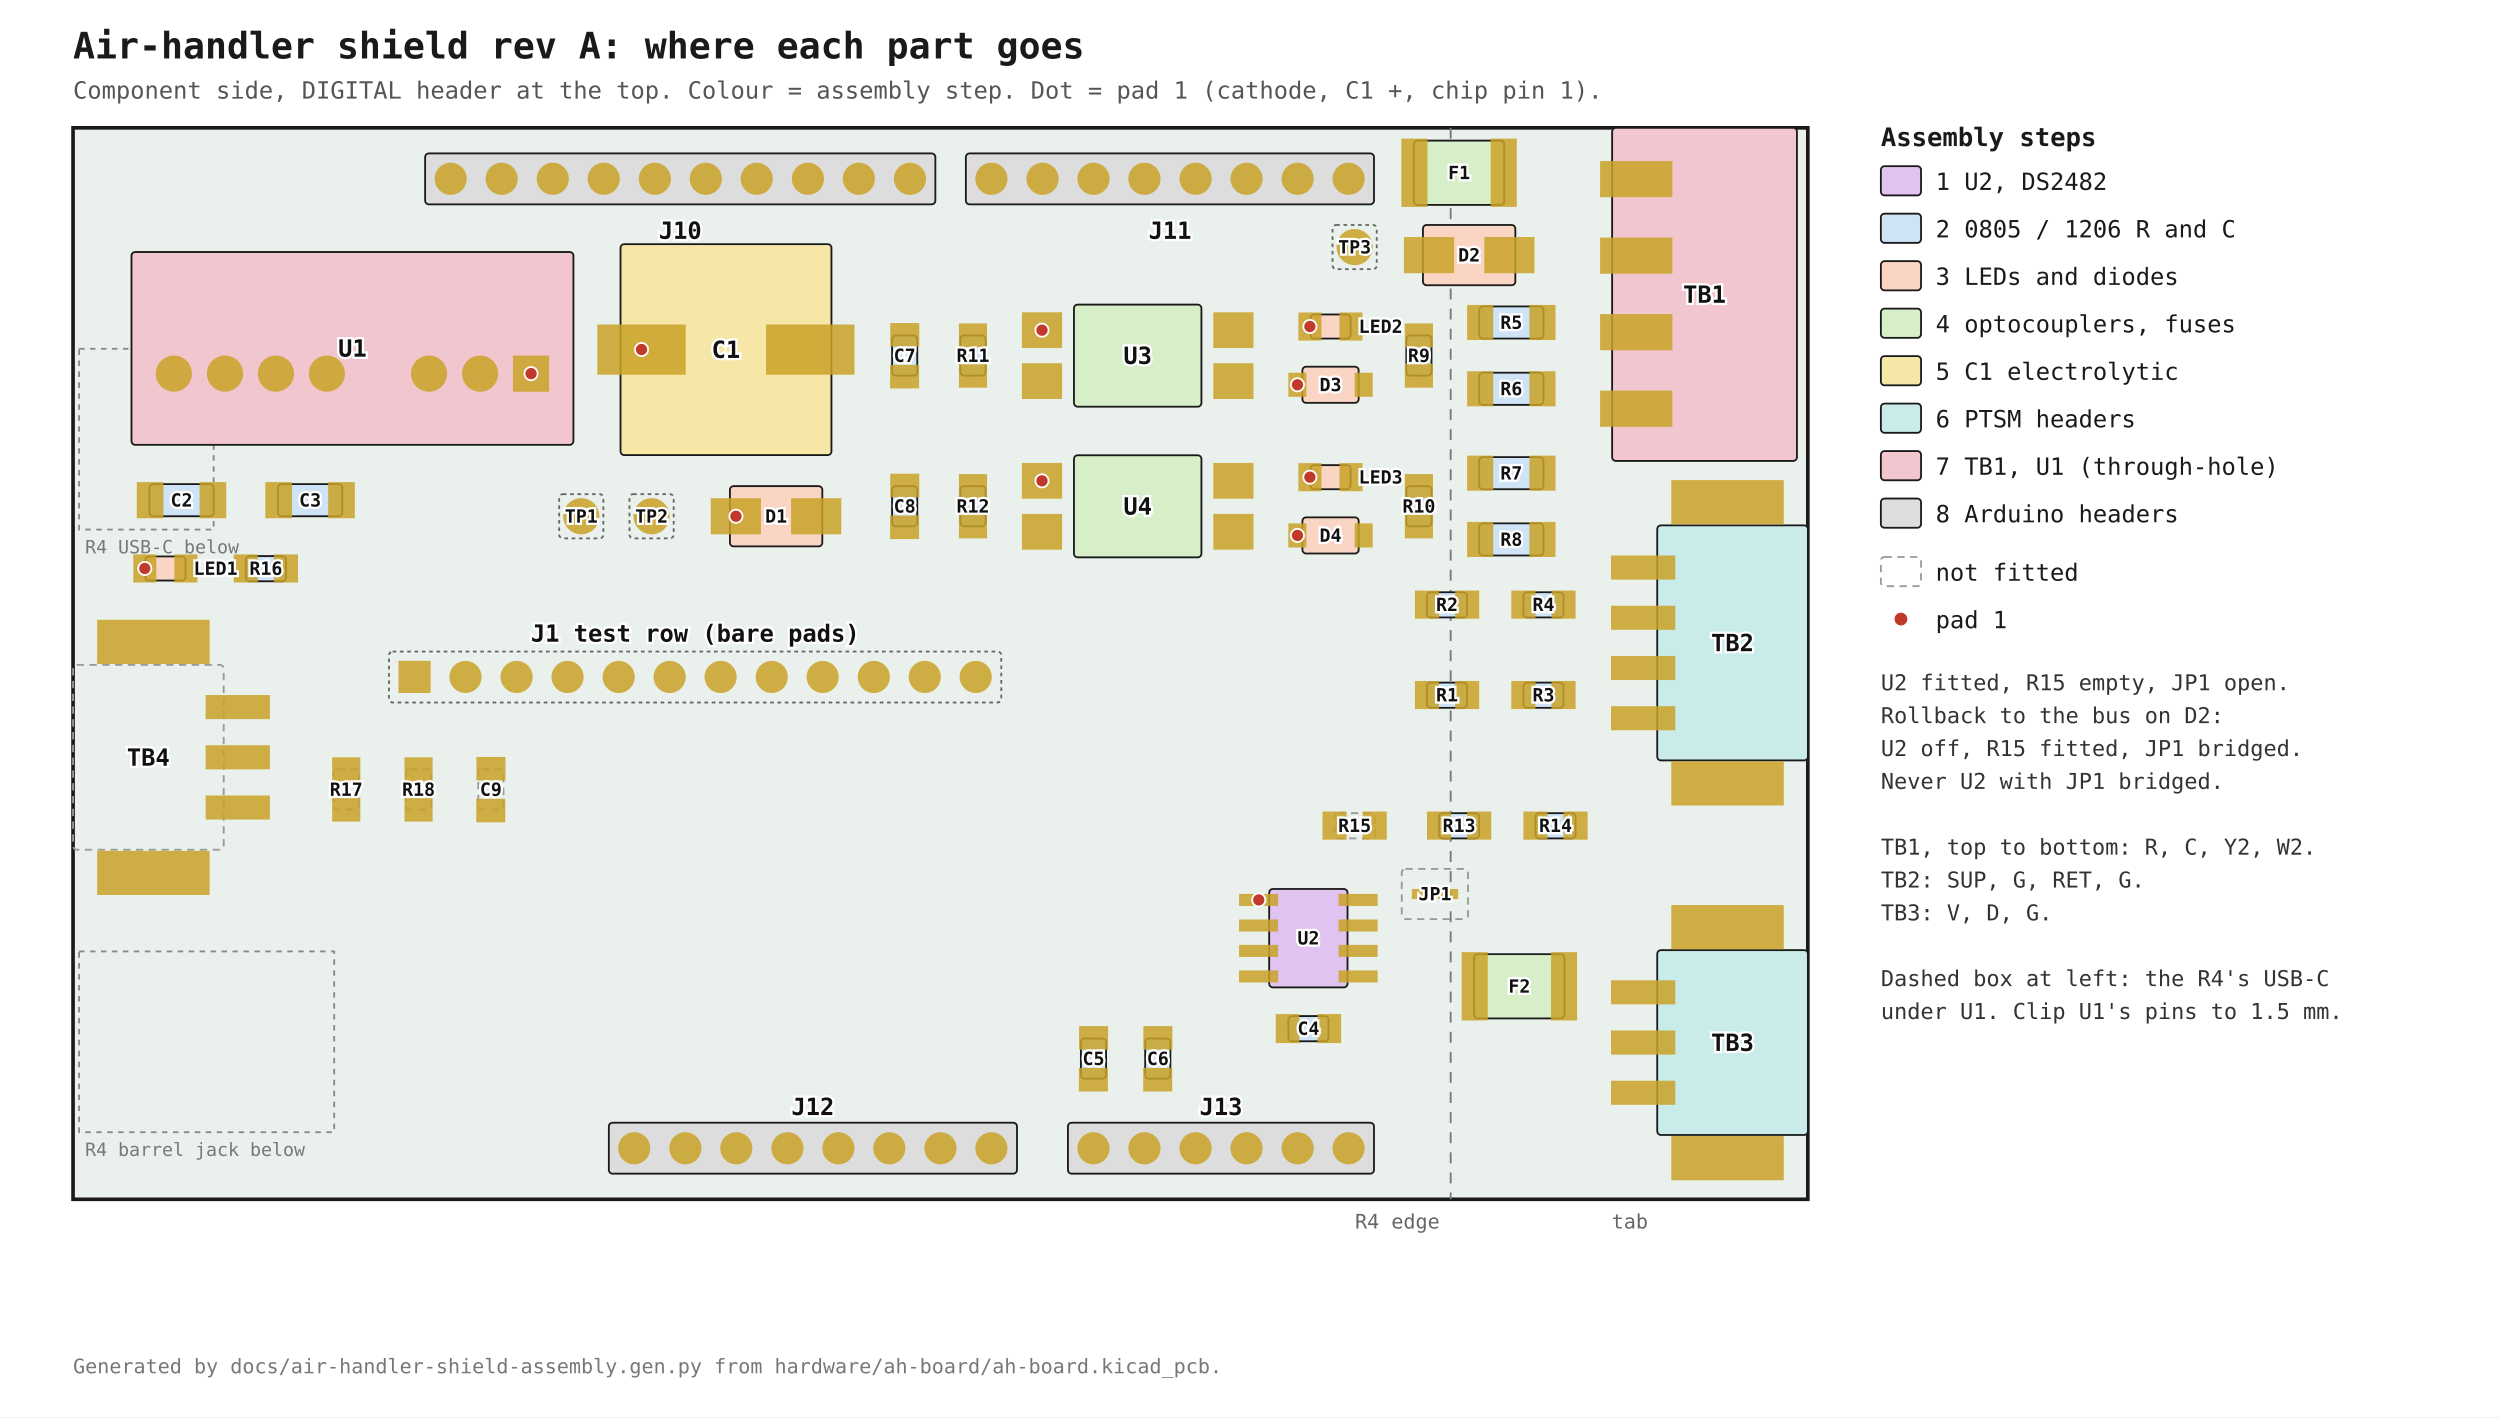
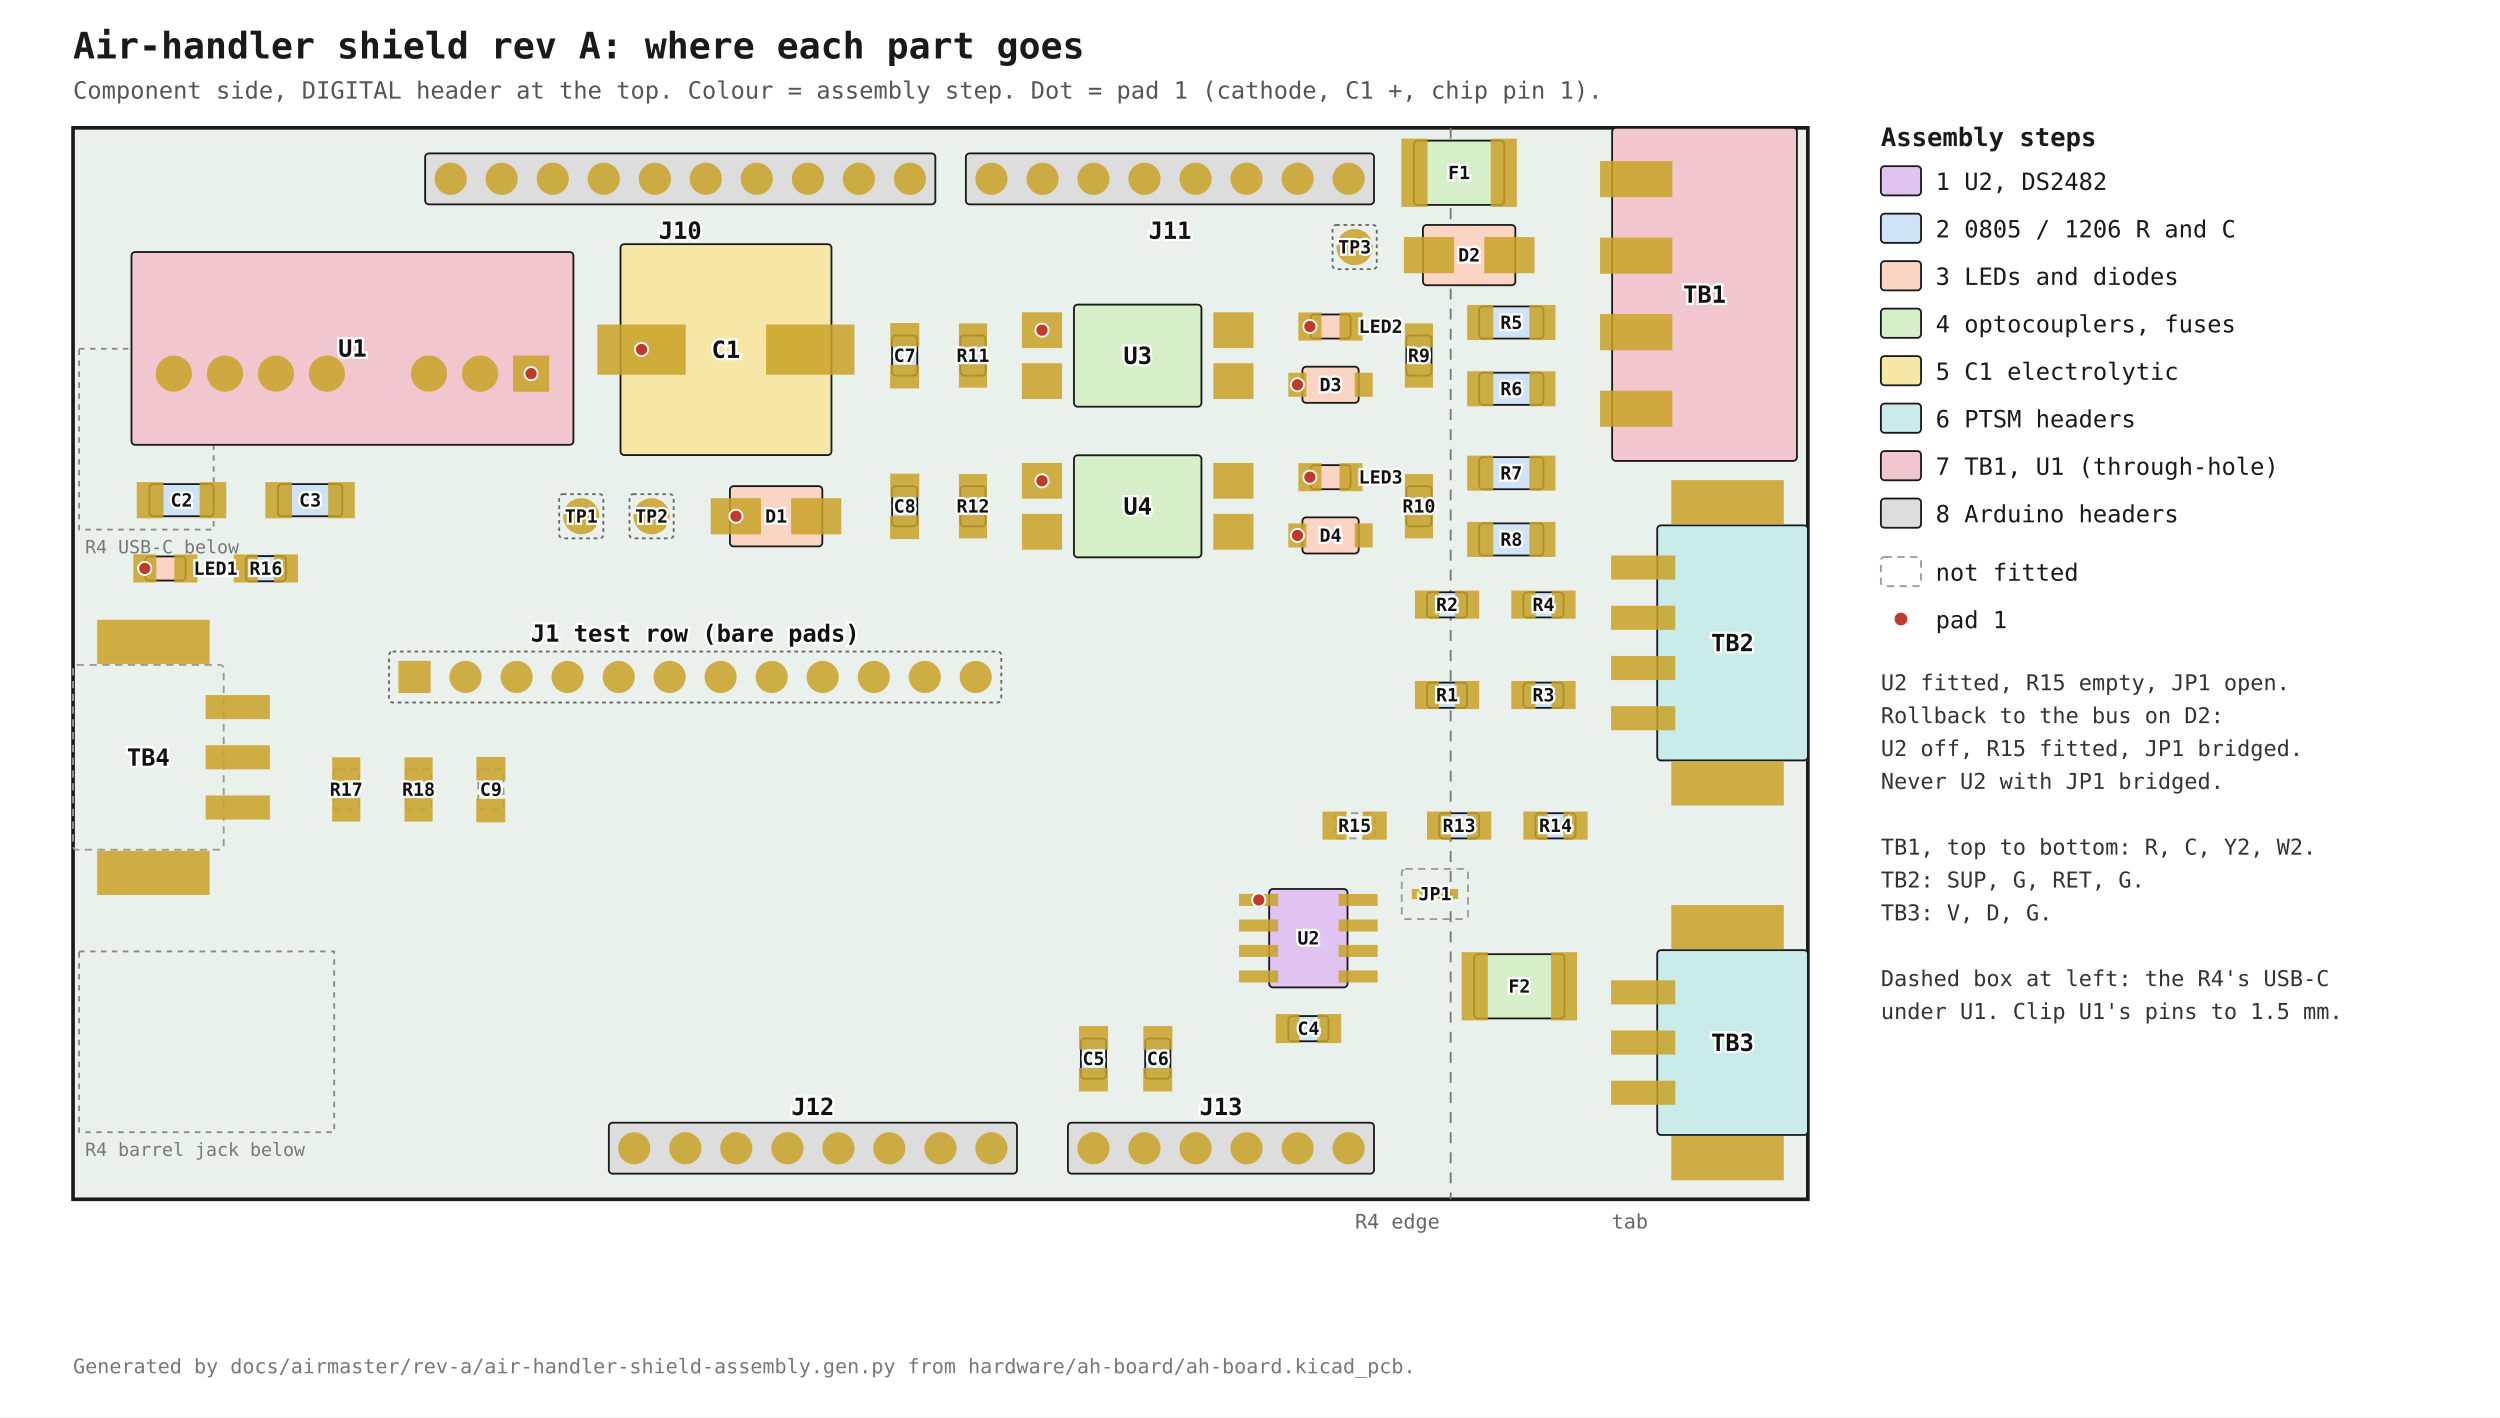
<svg xmlns="http://www.w3.org/2000/svg" width="1369" height="776" viewBox="0 0 1369 776" font-family="IBM Plex Mono, ui-monospace, monospace">
  <rect width="1369" height="776" fill="#ffffff" />
  <text x="40" y="32" font-size="20" font-weight="bold" fill="#1a1a1a">Air-handler shield rev A: where each part goes</text>
  <text x="40" y="54" font-size="13" fill="#555">Component side, DIGITAL header at the top. Colour = assembly step. Dot = pad 1 (cathode, C1 +, chip pin 1).</text>
  <rect x="40.0" y="70.0" width="949.96" height="586.74" fill="#2f6b3a" fill-opacity="0.10" stroke="#1a1a1a" stroke-width="2" />
  <line x1="794.38" y1="70.0" x2="794.38" y2="656.74" stroke="#777" stroke-dasharray="6 5" />
  <text x="788.38" y="672.74" font-size="11" fill="#666" text-anchor="end">R4 edge</text>
  <text x="892.5" y="672.74" font-size="11" fill="#666" text-anchor="middle">tab</text>
  <rect x="43.3" y="191.0" width="73.7" height="99.0" fill="none" stroke="#888" stroke-dasharray="3 3" />
  <text x="46.6" y="303.0" font-size="10" fill="#777">R4 USB-C below</text>
  <rect x="43.3" y="521.0" width="139.7" height="99.0" fill="none" stroke="#888" stroke-dasharray="3 3" />
  <text x="46.6" y="633.0" font-size="10" fill="#777">R4 barrel jack below</text>
  <rect x="72.0" y="138.0" width="242.0" height="105.6" rx="2" fill="#f2c6cf" stroke="#1a1a1a" stroke-width="1" />
  <rect x="280.9" y="194.7" width="19.8" height="19.8" fill="#c9a227" fill-opacity="0.85" transform="rotate(-180 290.8 204.6)" />
  <circle cx="262.9" cy="204.6" r="9.9" fill="#c9a227" fill-opacity="0.85" />
  <circle cx="234.9" cy="204.6" r="9.9" fill="#c9a227" fill-opacity="0.85" />
  <circle cx="179.0" cy="204.6" r="9.9" fill="#c9a227" fill-opacity="0.85" />
  <circle cx="151.1" cy="204.6" r="9.9" fill="#c9a227" fill-opacity="0.85" />
  <circle cx="123.2" cy="204.6" r="9.9" fill="#c9a227" fill-opacity="0.85" />
  <circle cx="95.2" cy="204.6" r="9.9" fill="#c9a227" fill-opacity="0.85" />
  <text x="193.0" y="195.3" font-size="13" font-weight="bold" fill="#111" text-anchor="middle" paint-order="stroke" stroke="#fff" stroke-width="2.5">U1</text>
  <rect x="882.8" y="70.0" width="101.2" height="182.4" rx="2" fill="#f2c6cf" stroke="#1a1a1a" stroke-width="1" />
  <rect x="886.1" y="204.0" width="19.8" height="39.6" fill="#c9a227" fill-opacity="0.85" transform="rotate(-90 896.0 223.8)" />
  <rect x="886.1" y="162.1" width="19.8" height="39.6" fill="#c9a227" fill-opacity="0.85" transform="rotate(-90 896.0 181.9)" />
  <rect x="886.1" y="120.2" width="19.8" height="39.6" fill="#c9a227" fill-opacity="0.85" transform="rotate(-90 896.0 140.0)" />
  <rect x="886.1" y="78.3" width="19.8" height="39.6" fill="#c9a227" fill-opacity="0.85" transform="rotate(-90 896.0 98.1)" />
  <text x="933.4" y="165.8" font-size="13" font-weight="bold" fill="#111" text-anchor="middle" paint-order="stroke" stroke="#fff" stroke-width="2.5">TB1</text>
  <rect x="339.8" y="133.7" width="115.5" height="115.5" rx="2" fill="#f7e7a6" stroke="#1a1a1a" stroke-width="1" />
  <rect x="327.1" y="177.7" width="48.4" height="27.5" fill="#c9a227" fill-opacity="0.85" transform="rotate(-0 351.3 191.4)" />
  <rect x="419.5" y="177.7" width="48.4" height="27.5" fill="#c9a227" fill-opacity="0.85" transform="rotate(-0 443.7 191.4)" />
  <text x="397.5" y="196.0" font-size="13" font-weight="bold" fill="#111" text-anchor="middle" paint-order="stroke" stroke="#fff" stroke-width="2.5">C1</text>
  <rect x="907.5" y="287.7" width="82.5" height="128.7" rx="2" fill="#c9ecea" stroke="#1a1a1a" stroke-width="1" />
  <rect x="893.2" y="293.2" width="13.2" height="35.2" fill="#c9a227" fill-opacity="0.85" transform="rotate(-270 899.8 310.8)" />
  <rect x="893.2" y="320.7" width="13.2" height="35.2" fill="#c9a227" fill-opacity="0.85" transform="rotate(-270 899.8 338.3)" />
  <rect x="893.2" y="348.2" width="13.2" height="35.2" fill="#c9a227" fill-opacity="0.85" transform="rotate(-270 899.8 365.8)" />
  <rect x="893.2" y="375.7" width="13.2" height="35.2" fill="#c9a227" fill-opacity="0.85" transform="rotate(-270 899.8 393.3)" />
  <rect x="933.9" y="244.2" width="24.2" height="61.6" fill="#c9a227" fill-opacity="0.85" transform="rotate(-270 946.0 275.0)" />
  <rect x="933.9" y="398.2" width="24.2" height="61.6" fill="#c9a227" fill-opacity="0.85" transform="rotate(-270 946.0 429.0)" />
  <text x="948.7" y="356.6" font-size="13" font-weight="bold" fill="#111" text-anchor="middle" paint-order="stroke" stroke="#fff" stroke-width="2.5">TB2</text>
  <rect x="213.0" y="356.8" width="335.3" height="27.9" rx="2" fill="none" stroke="#666" stroke-width="1" stroke-dasharray="2 2" />
  <rect x="218.2" y="361.9" width="17.6" height="17.6" fill="#c9a227" fill-opacity="0.85" transform="rotate(-0 227.0 370.7)" />
  <circle cx="254.9" cy="370.7" r="8.8" fill="#c9a227" fill-opacity="0.85" />
  <circle cx="282.9" cy="370.7" r="8.8" fill="#c9a227" fill-opacity="0.85" />
  <circle cx="310.8" cy="370.7" r="8.8" fill="#c9a227" fill-opacity="0.85" />
  <circle cx="338.8" cy="370.7" r="8.8" fill="#c9a227" fill-opacity="0.85" />
  <circle cx="366.7" cy="370.7" r="8.8" fill="#c9a227" fill-opacity="0.85" />
  <circle cx="394.6" cy="370.7" r="8.8" fill="#c9a227" fill-opacity="0.85" />
  <circle cx="422.6" cy="370.7" r="8.8" fill="#c9a227" fill-opacity="0.85" />
  <circle cx="450.5" cy="370.7" r="8.8" fill="#c9a227" fill-opacity="0.85" />
  <circle cx="478.5" cy="370.7" r="8.8" fill="#c9a227" fill-opacity="0.85" />
  <circle cx="506.4" cy="370.7" r="8.8" fill="#c9a227" fill-opacity="0.85" />
  <circle cx="534.3" cy="370.7" r="8.8" fill="#c9a227" fill-opacity="0.85" />
  <text x="380.7" y="351.4" font-size="13" font-weight="bold" fill="#111" text-anchor="middle" paint-order="stroke" stroke="#fff" stroke-width="2.5">J1 test row (bare pads)</text>
  <rect x="907.5" y="520.3" width="82.5" height="101.2" rx="2" fill="#c9ecea" stroke="#1a1a1a" stroke-width="1" />
  <rect x="893.2" y="525.8" width="13.2" height="35.2" fill="#c9a227" fill-opacity="0.85" transform="rotate(-270 899.8 543.4)" />
  <rect x="893.2" y="553.3" width="13.2" height="35.2" fill="#c9a227" fill-opacity="0.85" transform="rotate(-270 899.8 570.9)" />
  <rect x="893.2" y="580.8" width="13.2" height="35.2" fill="#c9a227" fill-opacity="0.85" transform="rotate(-270 899.8 598.4)" />
  <rect x="933.9" y="476.9" width="24.2" height="61.6" fill="#c9a227" fill-opacity="0.85" transform="rotate(-270 946.0 507.7)" />
  <rect x="933.9" y="603.4" width="24.2" height="61.6" fill="#c9a227" fill-opacity="0.85" transform="rotate(-270 946.0 634.2)" />
  <text x="948.7" y="575.5" font-size="13" font-weight="bold" fill="#111" text-anchor="middle" paint-order="stroke" stroke="#fff" stroke-width="2.5">TB3</text>
  <rect x="232.8" y="84.0" width="279.4" height="27.9" rx="2" fill="#dddddd" stroke="#1a1a1a" stroke-width="1" />
  <circle cx="246.8" cy="97.9" r="8.8" fill="#c9a227" fill-opacity="0.85" />
  <circle cx="274.7" cy="97.9" r="8.8" fill="#c9a227" fill-opacity="0.85" />
  <circle cx="302.7" cy="97.9" r="8.8" fill="#c9a227" fill-opacity="0.85" />
  <circle cx="330.6" cy="97.9" r="8.8" fill="#c9a227" fill-opacity="0.85" />
  <circle cx="358.6" cy="97.9" r="8.8" fill="#c9a227" fill-opacity="0.85" />
  <circle cx="386.5" cy="97.9" r="8.8" fill="#c9a227" fill-opacity="0.85" />
  <circle cx="414.4" cy="97.9" r="8.8" fill="#c9a227" fill-opacity="0.85" />
  <circle cx="442.4" cy="97.9" r="8.8" fill="#c9a227" fill-opacity="0.85" />
  <circle cx="470.3" cy="97.9" r="8.8" fill="#c9a227" fill-opacity="0.85" />
  <circle cx="498.3" cy="97.9" r="8.8" fill="#c9a227" fill-opacity="0.85" />
  <text x="372.5" y="130.8" font-size="13" font-weight="bold" fill="#111" text-anchor="middle" paint-order="stroke" stroke="#fff" stroke-width="2.5">J10</text>
  <rect x="333.4" y="614.8" width="223.5" height="27.9" rx="2" fill="#dddddd" stroke="#1a1a1a" stroke-width="1" />
  <circle cx="347.3" cy="628.8" r="8.8" fill="#c9a227" fill-opacity="0.85" />
  <circle cx="375.3" cy="628.8" r="8.8" fill="#c9a227" fill-opacity="0.85" />
  <circle cx="403.2" cy="628.8" r="8.8" fill="#c9a227" fill-opacity="0.85" />
  <circle cx="431.2" cy="628.8" r="8.8" fill="#c9a227" fill-opacity="0.85" />
  <circle cx="459.1" cy="628.8" r="8.8" fill="#c9a227" fill-opacity="0.85" />
  <circle cx="487.0" cy="628.8" r="8.8" fill="#c9a227" fill-opacity="0.85" />
  <circle cx="515.0" cy="628.8" r="8.8" fill="#c9a227" fill-opacity="0.85" />
  <circle cx="542.9" cy="628.8" r="8.8" fill="#c9a227" fill-opacity="0.85" />
  <text x="445.1" y="610.6" font-size="13" font-weight="bold" fill="#111" text-anchor="middle" paint-order="stroke" stroke="#fff" stroke-width="2.5">J12</text>
  <rect x="528.9" y="84.0" width="223.5" height="27.9" rx="2" fill="#dddddd" stroke="#1a1a1a" stroke-width="1" />
  <circle cx="542.9" cy="97.9" r="8.8" fill="#c9a227" fill-opacity="0.85" />
  <circle cx="570.9" cy="97.9" r="8.8" fill="#c9a227" fill-opacity="0.85" />
  <circle cx="598.8" cy="97.9" r="8.8" fill="#c9a227" fill-opacity="0.85" />
  <circle cx="626.7" cy="97.9" r="8.8" fill="#c9a227" fill-opacity="0.85" />
  <circle cx="654.7" cy="97.9" r="8.8" fill="#c9a227" fill-opacity="0.85" />
  <circle cx="682.6" cy="97.9" r="8.8" fill="#c9a227" fill-opacity="0.85" />
  <circle cx="710.6" cy="97.9" r="8.8" fill="#c9a227" fill-opacity="0.85" />
  <circle cx="738.5" cy="97.9" r="8.8" fill="#c9a227" fill-opacity="0.85" />
  <text x="640.7" y="130.8" font-size="13" font-weight="bold" fill="#111" text-anchor="middle" paint-order="stroke" stroke="#fff" stroke-width="2.5">J11</text>
  <rect x="584.8" y="614.8" width="167.6" height="27.9" rx="2" fill="#dddddd" stroke="#1a1a1a" stroke-width="1" />
  <circle cx="598.8" cy="628.8" r="8.8" fill="#c9a227" fill-opacity="0.85" />
  <circle cx="626.7" cy="628.8" r="8.8" fill="#c9a227" fill-opacity="0.85" />
  <circle cx="654.7" cy="628.8" r="8.8" fill="#c9a227" fill-opacity="0.85" />
  <circle cx="682.6" cy="628.8" r="8.8" fill="#c9a227" fill-opacity="0.85" />
  <circle cx="710.6" cy="628.8" r="8.8" fill="#c9a227" fill-opacity="0.85" />
  <circle cx="738.5" cy="628.8" r="8.8" fill="#c9a227" fill-opacity="0.85" />
  <text x="668.6" y="610.6" font-size="13" font-weight="bold" fill="#111" text-anchor="middle" paint-order="stroke" stroke="#fff" stroke-width="2.5">J13</text>
  <rect x="588.1" y="166.8" width="69.8" height="55.9" rx="2" fill="#d6efc9" stroke="#1a1a1a" stroke-width="1" />
  <rect x="559.6" y="171.0" width="22.0" height="19.6" fill="#c9a227" fill-opacity="0.85" transform="rotate(-0 570.6 180.8)" />
  <rect x="559.6" y="198.9" width="22.0" height="19.6" fill="#c9a227" fill-opacity="0.85" transform="rotate(-0 570.6 208.7)" />
  <rect x="664.4" y="198.9" width="22.0" height="19.6" fill="#c9a227" fill-opacity="0.85" transform="rotate(-0 675.4 208.7)" />
  <rect x="664.4" y="171.0" width="22.0" height="19.6" fill="#c9a227" fill-opacity="0.85" transform="rotate(-0 675.4 180.8)" />
  <text x="623.0" y="199.3" font-size="13" font-weight="bold" fill="#111" text-anchor="middle" paint-order="stroke" stroke="#fff" stroke-width="2.5">U3</text>
  <rect x="588.1" y="249.3" width="69.8" height="55.9" rx="2" fill="#d6efc9" stroke="#1a1a1a" stroke-width="1" />
  <rect x="559.6" y="253.5" width="22.0" height="19.6" fill="#c9a227" fill-opacity="0.85" transform="rotate(-0 570.6 263.3)" />
  <rect x="559.6" y="281.4" width="22.0" height="19.6" fill="#c9a227" fill-opacity="0.85" transform="rotate(-0 570.6 291.2)" />
  <rect x="664.4" y="281.4" width="22.0" height="19.6" fill="#c9a227" fill-opacity="0.85" transform="rotate(-0 675.4 291.2)" />
  <rect x="664.4" y="253.5" width="22.0" height="19.6" fill="#c9a227" fill-opacity="0.85" transform="rotate(-0 675.4 263.3)" />
  <text x="623.0" y="281.8" font-size="13" font-weight="bold" fill="#111" text-anchor="middle" paint-order="stroke" stroke="#fff" stroke-width="2.5">U4</text>
  <rect x="695.0" y="486.8" width="42.9" height="53.9" rx="2" fill="#e0c3f0" stroke="#1a1a1a" stroke-width="1" />
  <rect x="678.5" y="489.5" width="21.4" height="6.6" fill="#c9a227" fill-opacity="0.85" transform="rotate(-0 689.3 492.8)" />
  <rect x="678.5" y="503.5" width="21.4" height="6.6" fill="#c9a227" fill-opacity="0.85" transform="rotate(-0 689.3 506.8)" />
  <rect x="678.5" y="517.4" width="21.4" height="6.6" fill="#c9a227" fill-opacity="0.85" transform="rotate(-0 689.3 520.7)" />
  <rect x="678.5" y="531.4" width="21.4" height="6.6" fill="#c9a227" fill-opacity="0.85" transform="rotate(-0 689.3 534.7)" />
  <rect x="733.0" y="531.4" width="21.4" height="6.6" fill="#c9a227" fill-opacity="0.85" transform="rotate(-0 743.7 534.7)" />
  <rect x="733.0" y="517.4" width="21.4" height="6.6" fill="#c9a227" fill-opacity="0.85" transform="rotate(-0 743.7 520.7)" />
  <rect x="733.0" y="503.5" width="21.4" height="6.6" fill="#c9a227" fill-opacity="0.85" transform="rotate(-0 743.7 506.8)" />
  <rect x="733.0" y="489.5" width="21.4" height="6.6" fill="#c9a227" fill-opacity="0.85" transform="rotate(-0 743.7 492.8)" />
  <text x="716.5" y="517.2" font-size="10" font-weight="bold" fill="#111" text-anchor="middle" paint-order="stroke" stroke="#fff" stroke-width="2.5">U2</text>
  <rect x="807.2" y="522.5" width="49.5" height="35.2" rx="2" fill="#d6efc9" stroke="#1a1a1a" stroke-width="1" />
  <rect x="800.4" y="521.4" width="14.3" height="37.4" fill="#c9a227" fill-opacity="0.85" transform="rotate(-0 807.5 540.1)" />
  <rect x="849.3" y="521.4" width="14.3" height="37.4" fill="#c9a227" fill-opacity="0.85" transform="rotate(-0 856.5 540.1)" />
  <text x="832.0" y="543.6" font-size="10" font-weight="bold" fill="#111" text-anchor="middle" paint-order="stroke" stroke="#fff" stroke-width="2.5">F2</text>
  <rect x="774.2" y="77.0" width="49.5" height="35.2" rx="2" fill="#d6efc9" stroke="#1a1a1a" stroke-width="1" />
  <rect x="767.4" y="75.9" width="14.3" height="37.4" fill="#c9a227" fill-opacity="0.85" transform="rotate(-0 774.5 94.6)" />
  <rect x="816.3" y="75.9" width="14.3" height="37.4" fill="#c9a227" fill-opacity="0.85" transform="rotate(-0 823.5 94.6)" />
  <text x="799.0" y="98.1" font-size="10" font-weight="bold" fill="#111" text-anchor="middle" paint-order="stroke" stroke="#fff" stroke-width="2.5">F1</text>
  <rect x="779.2" y="123.2" width="50.6" height="33.0" rx="2" fill="#fbd5c4" stroke="#1a1a1a" stroke-width="1" />
  <rect x="768.8" y="129.8" width="27.5" height="19.8" fill="#c9a227" fill-opacity="0.85" transform="rotate(-0 782.5 139.7)" />
  <rect x="812.8" y="129.8" width="27.5" height="19.8" fill="#c9a227" fill-opacity="0.85" transform="rotate(-0 826.5 139.7)" />
  <text x="804.5" y="143.2" font-size="10" font-weight="bold" fill="#111" text-anchor="middle" paint-order="stroke" stroke="#fff" stroke-width="2.5">D2</text>
  <rect x="399.7" y="266.2" width="50.6" height="33.0" rx="2" fill="#fbd5c4" stroke="#1a1a1a" stroke-width="1" />
  <rect x="389.2" y="272.8" width="27.5" height="19.8" fill="#c9a227" fill-opacity="0.85" transform="rotate(-0 403.0 282.7)" />
  <rect x="433.2" y="272.8" width="27.5" height="19.8" fill="#c9a227" fill-opacity="0.85" transform="rotate(-0 447.0 282.7)" />
  <text x="425.0" y="286.2" font-size="10" font-weight="bold" fill="#111" text-anchor="middle" paint-order="stroke" stroke="#fff" stroke-width="2.5">D1</text>
  <rect x="81.8" y="265.1" width="35.2" height="17.6" rx="2" fill="#cfe3f7" stroke="#1a1a1a" stroke-width="1" />
  <rect x="74.9" y="264.0" width="14.6" height="19.8" fill="#c9a227" fill-opacity="0.85" transform="rotate(-0 82.2 273.9)" />
  <rect x="109.3" y="264.0" width="14.6" height="19.8" fill="#c9a227" fill-opacity="0.85" transform="rotate(-0 116.6 273.9)" />
  <text x="99.4" y="277.4" font-size="10" font-weight="bold" fill="#111" text-anchor="middle" paint-order="stroke" stroke="#fff" stroke-width="2.5">C2</text>
  <rect x="152.2" y="265.1" width="35.2" height="17.6" rx="2" fill="#cfe3f7" stroke="#1a1a1a" stroke-width="1" />
  <rect x="145.3" y="264.0" width="14.6" height="19.8" fill="#c9a227" fill-opacity="0.85" transform="rotate(-0 152.6 273.9)" />
  <rect x="179.7" y="264.0" width="14.6" height="19.8" fill="#c9a227" fill-opacity="0.85" transform="rotate(-0 187.0 273.9)" />
  <text x="169.8" y="277.4" font-size="10" font-weight="bold" fill="#111" text-anchor="middle" paint-order="stroke" stroke="#fff" stroke-width="2.5">C3</text>
  <rect x="810.0" y="250.3" width="35.2" height="17.6" rx="2" fill="#cfe3f7" stroke="#1a1a1a" stroke-width="1" />
  <rect x="803.4" y="249.5" width="14.3" height="19.2" fill="#c9a227" fill-opacity="0.85" transform="rotate(-0 810.5 259.1)" />
  <rect x="837.5" y="249.5" width="14.3" height="19.2" fill="#c9a227" fill-opacity="0.85" transform="rotate(-0 844.6 259.1)" />
  <text x="827.6" y="262.6" font-size="10" font-weight="bold" fill="#111" text-anchor="middle" paint-order="stroke" stroke="#fff" stroke-width="2.5">R7</text>
  <rect x="810.0" y="286.6" width="35.2" height="17.6" rx="2" fill="#cfe3f7" stroke="#1a1a1a" stroke-width="1" />
  <rect x="803.4" y="285.8" width="14.3" height="19.2" fill="#c9a227" fill-opacity="0.85" transform="rotate(-0 810.5 295.4)" />
  <rect x="837.5" y="285.8" width="14.3" height="19.2" fill="#c9a227" fill-opacity="0.85" transform="rotate(-0 844.6 295.4)" />
  <text x="827.6" y="298.9" font-size="10" font-weight="bold" fill="#111" text-anchor="middle" paint-order="stroke" stroke="#fff" stroke-width="2.5">R8</text>
  <rect x="810.0" y="204.1" width="35.2" height="17.6" rx="2" fill="#cfe3f7" stroke="#1a1a1a" stroke-width="1" />
  <rect x="803.4" y="203.3" width="14.3" height="19.2" fill="#c9a227" fill-opacity="0.85" transform="rotate(-0 810.5 212.9)" />
  <rect x="837.5" y="203.3" width="14.3" height="19.2" fill="#c9a227" fill-opacity="0.85" transform="rotate(-0 844.6 212.9)" />
  <text x="827.6" y="216.4" font-size="10" font-weight="bold" fill="#111" text-anchor="middle" paint-order="stroke" stroke="#fff" stroke-width="2.5">R6</text>
  <rect x="810.0" y="167.8" width="35.2" height="17.6" rx="2" fill="#cfe3f7" stroke="#1a1a1a" stroke-width="1" />
  <rect x="803.4" y="167.0" width="14.3" height="19.2" fill="#c9a227" fill-opacity="0.85" transform="rotate(-0 810.5 176.6)" />
  <rect x="837.5" y="167.0" width="14.3" height="19.2" fill="#c9a227" fill-opacity="0.85" transform="rotate(-0 844.6 176.6)" />
  <text x="827.6" y="180.1" font-size="10" font-weight="bold" fill="#111" text-anchor="middle" paint-order="stroke" stroke="#fff" stroke-width="2.5">R5</text>
  <rect x="713.2" y="200.8" width="30.8" height="19.8" rx="2" fill="#fbd5c4" stroke="#1a1a1a" stroke-width="1" />
  <rect x="705.5" y="204.1" width="9.9" height="13.2" fill="#c9a227" fill-opacity="0.85" transform="rotate(-0 710.5 210.7)" />
  <rect x="741.8" y="204.1" width="9.9" height="13.2" fill="#c9a227" fill-opacity="0.85" transform="rotate(-0 746.8 210.7)" />
  <text x="728.6" y="214.2" font-size="10" font-weight="bold" fill="#111" text-anchor="middle" paint-order="stroke" stroke="#fff" stroke-width="2.5">D3</text>
  <rect x="713.2" y="283.3" width="30.8" height="19.8" rx="2" fill="#fbd5c4" stroke="#1a1a1a" stroke-width="1" />
  <rect x="705.5" y="286.6" width="9.9" height="13.2" fill="#c9a227" fill-opacity="0.85" transform="rotate(-0 710.5 293.2)" />
  <rect x="741.8" y="286.6" width="9.9" height="13.2" fill="#c9a227" fill-opacity="0.85" transform="rotate(-0 746.8 293.2)" />
  <text x="728.6" y="296.7" font-size="10" font-weight="bold" fill="#111" text-anchor="middle" paint-order="stroke" stroke="#fff" stroke-width="2.5">D4</text>
  <rect x="306.2" y="270.6" width="24.2" height="24.2" rx="2" fill="none" stroke="#666" stroke-width="1" stroke-dasharray="2 2" />
  <circle cx="318.3" cy="282.7" r="9.9" fill="#c9a227" fill-opacity="0.85" />
  <text x="318.3" y="286.2" font-size="10" font-weight="bold" fill="#111" text-anchor="middle" paint-order="stroke" stroke="#fff" stroke-width="2.5">TP1</text>
  <rect x="344.7" y="270.6" width="24.2" height="24.2" rx="2" fill="none" stroke="#666" stroke-width="1" stroke-dasharray="2 2" />
  <circle cx="356.8" cy="282.7" r="9.9" fill="#c9a227" fill-opacity="0.85" />
  <text x="356.8" y="286.2" font-size="10" font-weight="bold" fill="#111" text-anchor="middle" paint-order="stroke" stroke="#fff" stroke-width="2.5">TP2</text>
  <rect x="729.7" y="123.2" width="24.2" height="24.2" rx="2" fill="none" stroke="#666" stroke-width="1" stroke-dasharray="2 2" />
  <circle cx="741.8" cy="135.3" r="9.9" fill="#c9a227" fill-opacity="0.85" />
  <text x="741.8" y="138.8" font-size="10" font-weight="bold" fill="#111" text-anchor="middle" paint-order="stroke" stroke="#fff" stroke-width="2.5">TP3</text>
  <rect x="488.5" y="183.7" width="13.8" height="22.0" rx="2" fill="#cfe3f7" stroke="#1a1a1a" stroke-width="1" />
  <rect x="488.9" y="198.2" width="12.9" height="15.9" fill="#c9a227" fill-opacity="0.85" transform="rotate(-90 495.4 206.2)" />
  <rect x="488.9" y="175.4" width="12.9" height="15.9" fill="#c9a227" fill-opacity="0.85" transform="rotate(-90 495.4 183.3)" />
  <text x="495.4" y="198.2" font-size="10" font-weight="bold" fill="#111" text-anchor="middle" paint-order="stroke" stroke="#fff" stroke-width="2.5">C7</text>
  <rect x="525.9" y="266.2" width="13.8" height="22.0" rx="2" fill="#cfe3f7" stroke="#1a1a1a" stroke-width="1" />
  <rect x="526.2" y="280.5" width="13.2" height="15.4" fill="#c9a227" fill-opacity="0.85" transform="rotate(-90 532.8 288.2)" />
  <rect x="526.2" y="258.5" width="13.2" height="15.4" fill="#c9a227" fill-opacity="0.85" transform="rotate(-90 532.8 266.2)" />
  <text x="532.8" y="280.7" font-size="10" font-weight="bold" fill="#111" text-anchor="middle" paint-order="stroke" stroke="#fff" stroke-width="2.5">R12</text>
  <rect x="770.1" y="183.7" width="13.8" height="22.0" rx="2" fill="#cfe3f7" stroke="#1a1a1a" stroke-width="1" />
  <rect x="770.4" y="198.0" width="13.2" height="15.4" fill="#c9a227" fill-opacity="0.85" transform="rotate(-90 777.0 205.7)" />
  <rect x="770.4" y="176.0" width="13.2" height="15.4" fill="#c9a227" fill-opacity="0.85" transform="rotate(-90 777.0 183.7)" />
  <text x="777.0" y="198.2" font-size="10" font-weight="bold" fill="#111" text-anchor="middle" paint-order="stroke" stroke="#fff" stroke-width="2.5">R9</text>
  <rect x="134.6" y="304.5" width="22.0" height="13.8" rx="2" fill="#cfe3f7" stroke="#1a1a1a" stroke-width="1" />
  <rect x="128.0" y="303.6" width="13.2" height="15.4" fill="#c9a227" fill-opacity="0.85" transform="rotate(-0 134.6 311.3)" />
  <rect x="150.0" y="303.6" width="13.2" height="15.4" fill="#c9a227" fill-opacity="0.85" transform="rotate(-0 156.6 311.3)" />
  <text x="145.6" y="314.8" font-size="10" font-weight="bold" fill="#111" text-anchor="middle" paint-order="stroke" stroke="#fff" stroke-width="2.5">R16</text>
  <rect x="525.9" y="183.7" width="13.8" height="22.0" rx="2" fill="#cfe3f7" stroke="#1a1a1a" stroke-width="1" />
  <rect x="526.2" y="198.0" width="13.2" height="15.4" fill="#c9a227" fill-opacity="0.85" transform="rotate(-90 532.8 205.7)" />
  <rect x="526.2" y="176.0" width="13.2" height="15.4" fill="#c9a227" fill-opacity="0.85" transform="rotate(-90 532.8 183.7)" />
  <text x="532.8" y="198.2" font-size="10" font-weight="bold" fill="#111" text-anchor="middle" paint-order="stroke" stroke="#fff" stroke-width="2.5">R11</text>
  <rect x="781.4" y="324.3" width="22.0" height="13.8" rx="2" fill="#cfe3f7" stroke="#1a1a1a" stroke-width="1" />
  <rect x="774.8" y="323.4" width="13.2" height="15.4" fill="#c9a227" fill-opacity="0.85" transform="rotate(-0 781.4 331.1)" />
  <rect x="796.8" y="323.4" width="13.2" height="15.4" fill="#c9a227" fill-opacity="0.85" transform="rotate(-0 803.4 331.1)" />
  <text x="792.4" y="334.6" font-size="10" font-weight="bold" fill="#111" text-anchor="middle" paint-order="stroke" stroke="#fff" stroke-width="2.5">R2</text>
  <rect x="627.1" y="568.7" width="13.8" height="22.0" rx="2" fill="#cfe3f7" stroke="#1a1a1a" stroke-width="1" />
  <rect x="627.5" y="583.2" width="12.9" height="15.9" fill="#c9a227" fill-opacity="0.85" transform="rotate(-90 634.0 591.2)" />
  <rect x="627.5" y="560.4" width="12.9" height="15.9" fill="#c9a227" fill-opacity="0.85" transform="rotate(-90 634.0 568.3)" />
  <text x="634.0" y="583.2" font-size="10" font-weight="bold" fill="#111" text-anchor="middle" paint-order="stroke" stroke="#fff" stroke-width="2.5">C6</text>
  <rect x="834.2" y="373.8" width="22.0" height="13.8" rx="2" fill="#cfe3f7" stroke="#1a1a1a" stroke-width="1" />
  <rect x="827.6" y="372.9" width="13.2" height="15.4" fill="#c9a227" fill-opacity="0.85" transform="rotate(-0 834.2 380.6)" />
  <rect x="849.6" y="372.9" width="13.2" height="15.4" fill="#c9a227" fill-opacity="0.85" transform="rotate(-0 856.2 380.6)" />
  <text x="845.2" y="384.1" font-size="10" font-weight="bold" fill="#111" text-anchor="middle" paint-order="stroke" stroke="#fff" stroke-width="2.5">R3</text>
  <rect x="705.5" y="556.4" width="22.0" height="13.8" rx="2" fill="#cfe3f7" stroke="#1a1a1a" stroke-width="1" />
  <rect x="698.6" y="555.3" width="12.9" height="15.9" fill="#c9a227" fill-opacity="0.85" transform="rotate(-0 705.1 563.2)" />
  <rect x="721.5" y="555.3" width="12.9" height="15.9" fill="#c9a227" fill-opacity="0.85" transform="rotate(-0 727.9 563.2)" />
  <text x="716.5" y="566.7" font-size="10" font-weight="bold" fill="#111" text-anchor="middle" paint-order="stroke" stroke="#fff" stroke-width="2.5">C4</text>
  <rect x="781.4" y="373.8" width="22.0" height="13.8" rx="2" fill="#cfe3f7" stroke="#1a1a1a" stroke-width="1" />
  <rect x="774.8" y="372.9" width="13.2" height="15.4" fill="#c9a227" fill-opacity="0.85" transform="rotate(-0 781.4 380.6)" />
  <rect x="796.8" y="372.9" width="13.2" height="15.4" fill="#c9a227" fill-opacity="0.85" transform="rotate(-0 803.4 380.6)" />
  <text x="792.4" y="384.1" font-size="10" font-weight="bold" fill="#111" text-anchor="middle" paint-order="stroke" stroke="#fff" stroke-width="2.5">R1</text>
  <rect x="770.1" y="266.2" width="13.8" height="22.0" rx="2" fill="#cfe3f7" stroke="#1a1a1a" stroke-width="1" />
  <rect x="770.4" y="280.5" width="13.2" height="15.4" fill="#c9a227" fill-opacity="0.85" transform="rotate(-90 777.0 288.2)" />
  <rect x="770.4" y="258.5" width="13.2" height="15.4" fill="#c9a227" fill-opacity="0.85" transform="rotate(-90 777.0 266.2)" />
  <text x="777.0" y="280.7" font-size="10" font-weight="bold" fill="#111" text-anchor="middle" paint-order="stroke" stroke="#fff" stroke-width="2.5">R10</text>
  <rect x="591.9" y="568.7" width="13.8" height="22.0" rx="2" fill="#cfe3f7" stroke="#1a1a1a" stroke-width="1" />
  <rect x="592.3" y="583.2" width="12.9" height="15.9" fill="#c9a227" fill-opacity="0.85" transform="rotate(-90 598.8 591.2)" />
  <rect x="592.3" y="560.4" width="12.9" height="15.9" fill="#c9a227" fill-opacity="0.85" transform="rotate(-90 598.8 568.3)" />
  <text x="598.8" y="583.2" font-size="10" font-weight="bold" fill="#111" text-anchor="middle" paint-order="stroke" stroke="#fff" stroke-width="2.5">C5</text>
  <rect x="834.2" y="324.3" width="22.0" height="13.8" rx="2" fill="#cfe3f7" stroke="#1a1a1a" stroke-width="1" />
  <rect x="827.6" y="323.4" width="13.2" height="15.4" fill="#c9a227" fill-opacity="0.85" transform="rotate(-0 834.2 331.1)" />
  <rect x="849.6" y="323.4" width="13.2" height="15.4" fill="#c9a227" fill-opacity="0.85" transform="rotate(-0 856.2 331.1)" />
  <text x="845.2" y="334.6" font-size="10" font-weight="bold" fill="#111" text-anchor="middle" paint-order="stroke" stroke="#fff" stroke-width="2.5">R4</text>
  <rect x="788.0" y="445.3" width="22.0" height="13.8" rx="2" fill="#cfe3f7" stroke="#1a1a1a" stroke-width="1" />
  <rect x="781.4" y="444.4" width="13.2" height="15.4" fill="#c9a227" fill-opacity="0.85" transform="rotate(-0 788.0 452.1)" />
  <rect x="803.4" y="444.4" width="13.2" height="15.4" fill="#c9a227" fill-opacity="0.85" transform="rotate(-0 810.0 452.1)" />
  <text x="799.0" y="455.6" font-size="10" font-weight="bold" fill="#111" text-anchor="middle" paint-order="stroke" stroke="#fff" stroke-width="2.5">R13</text>
  <rect x="840.8" y="445.3" width="22.0" height="13.8" rx="2" fill="#cfe3f7" stroke="#1a1a1a" stroke-width="1" />
  <rect x="834.2" y="444.4" width="13.2" height="15.4" fill="#c9a227" fill-opacity="0.85" transform="rotate(-0 840.8 452.1)" />
  <rect x="856.2" y="444.4" width="13.2" height="15.4" fill="#c9a227" fill-opacity="0.85" transform="rotate(-0 862.8 452.1)" />
  <text x="851.8" y="455.6" font-size="10" font-weight="bold" fill="#111" text-anchor="middle" paint-order="stroke" stroke="#fff" stroke-width="2.5">R14</text>
  <rect x="488.5" y="266.2" width="13.8" height="22.0" rx="2" fill="#cfe3f7" stroke="#1a1a1a" stroke-width="1" />
  <rect x="488.9" y="280.7" width="12.9" height="15.9" fill="#c9a227" fill-opacity="0.85" transform="rotate(-90 495.4 288.7)" />
  <rect x="488.9" y="257.9" width="12.9" height="15.9" fill="#c9a227" fill-opacity="0.85" transform="rotate(-90 495.4 265.8)" />
  <text x="495.4" y="280.7" font-size="10" font-weight="bold" fill="#111" text-anchor="middle" paint-order="stroke" stroke="#fff" stroke-width="2.5">C8</text>
  <rect x="79.6" y="304.7" width="22.0" height="13.2" rx="2" fill="#fbd5c4" stroke="#1a1a1a" stroke-width="1" />
  <rect x="73.0" y="303.6" width="12.6" height="15.4" fill="#c9a227" fill-opacity="0.85" transform="rotate(-0 79.3 311.3)" />
  <rect x="95.5" y="303.6" width="12.6" height="15.4" fill="#c9a227" fill-opacity="0.85" transform="rotate(-0 101.9 311.3)" />
  <text x="106.0" y="314.8" font-size="10" font-weight="bold" fill="#111" text-anchor="start" paint-order="stroke" stroke="#fff" stroke-width="2.5">LED1</text>
  <rect x="717.6" y="254.7" width="22.0" height="13.2" rx="2" fill="#fbd5c4" stroke="#1a1a1a" stroke-width="1" />
  <rect x="711.0" y="253.6" width="12.6" height="15.4" fill="#c9a227" fill-opacity="0.85" transform="rotate(-0 717.3 261.3)" />
  <rect x="733.5" y="253.6" width="12.6" height="15.4" fill="#c9a227" fill-opacity="0.85" transform="rotate(-0 739.9 261.3)" />
  <text x="744.0" y="264.8" font-size="10" font-weight="bold" fill="#111" text-anchor="start" paint-order="stroke" stroke="#fff" stroke-width="2.5">LED3</text>
  <rect x="717.6" y="172.2" width="22.0" height="13.2" rx="2" fill="#fbd5c4" stroke="#1a1a1a" stroke-width="1" />
  <rect x="711.0" y="171.1" width="12.6" height="15.4" fill="#c9a227" fill-opacity="0.85" transform="rotate(-0 717.3 178.8)" />
  <rect x="733.5" y="171.1" width="12.6" height="15.4" fill="#c9a227" fill-opacity="0.85" transform="rotate(-0 739.9 178.8)" />
  <text x="744.0" y="182.3" font-size="10" font-weight="bold" fill="#111" text-anchor="start" paint-order="stroke" stroke="#fff" stroke-width="2.5">LED2</text>
  <rect x="40.0" y="364.1" width="82.5" height="101.2" rx="2" fill="none" stroke="#999" stroke-width="1" stroke-dasharray="4 3" />
  <rect x="123.6" y="424.6" width="13.2" height="35.2" fill="#c9a227" fill-opacity="0.85" transform="rotate(-90 130.2 442.2)" />
  <rect x="123.6" y="397.1" width="13.2" height="35.2" fill="#c9a227" fill-opacity="0.85" transform="rotate(-90 130.2 414.7)" />
  <rect x="123.6" y="369.6" width="13.2" height="35.2" fill="#c9a227" fill-opacity="0.85" transform="rotate(-90 130.2 387.2)" />
  <rect x="71.9" y="447.2" width="24.2" height="61.6" fill="#c9a227" fill-opacity="0.85" transform="rotate(-90 84.0 478.0)" />
  <rect x="71.9" y="320.7" width="24.2" height="61.6" fill="#c9a227" fill-opacity="0.85" transform="rotate(-90 84.0 351.5)" />
  <text x="81.2" y="419.3" font-size="13" font-weight="bold" fill="#111" text-anchor="middle" paint-order="stroke" stroke="#fff" stroke-width="2.5">TB4</text>
  <rect x="767.6" y="475.8" width="36.3" height="27.5" rx="2" fill="none" stroke="#999" stroke-width="1" stroke-dasharray="4 3" />
  <rect x="773.1" y="486.8" width="11.0" height="5.5" fill="#c9a227" fill-opacity="0.85" transform="rotate(-0 778.6 489.5)" />
  <rect x="787.5" y="486.8" width="11.0" height="5.5" fill="#c9a227" fill-opacity="0.85" transform="rotate(-0 793.0 489.5)" />
  <text x="785.8" y="493.0" font-size="10" font-weight="bold" fill="#111" text-anchor="middle" paint-order="stroke" stroke="#fff" stroke-width="2.5">JP1</text>
  <rect x="182.7" y="421.3" width="13.8" height="22.0" rx="2" fill="none" stroke="#999" stroke-width="1" stroke-dasharray="4 3" />
  <rect x="183.0" y="435.6" width="13.2" height="15.4" fill="#c9a227" fill-opacity="0.85" transform="rotate(-90 189.6 443.3)" />
  <rect x="183.0" y="413.6" width="13.2" height="15.4" fill="#c9a227" fill-opacity="0.85" transform="rotate(-90 189.6 421.3)" />
  <text x="189.6" y="435.8" font-size="10" font-weight="bold" fill="#111" text-anchor="middle" paint-order="stroke" stroke="#fff" stroke-width="2.5">R17</text>
  <rect x="261.9" y="421.3" width="13.8" height="22.0" rx="2" fill="none" stroke="#999" stroke-width="1" stroke-dasharray="4 3" />
  <rect x="262.3" y="435.8" width="12.9" height="15.9" fill="#c9a227" fill-opacity="0.85" transform="rotate(-90 268.8 443.8)" />
  <rect x="262.3" y="413.0" width="12.9" height="15.9" fill="#c9a227" fill-opacity="0.85" transform="rotate(-90 268.8 420.9)" />
  <text x="268.8" y="435.8" font-size="10" font-weight="bold" fill="#111" text-anchor="middle" paint-order="stroke" stroke="#fff" stroke-width="2.5">C9</text>
  <rect x="222.3" y="421.3" width="13.8" height="22.0" rx="2" fill="none" stroke="#999" stroke-width="1" stroke-dasharray="4 3" />
  <rect x="222.6" y="435.6" width="13.2" height="15.4" fill="#c9a227" fill-opacity="0.85" transform="rotate(-90 229.2 443.3)" />
  <rect x="222.6" y="413.6" width="13.2" height="15.4" fill="#c9a227" fill-opacity="0.85" transform="rotate(-90 229.2 421.3)" />
  <text x="229.2" y="435.8" font-size="10" font-weight="bold" fill="#111" text-anchor="middle" paint-order="stroke" stroke="#fff" stroke-width="2.5">R18</text>
  <rect x="730.8" y="445.3" width="22.0" height="13.8" rx="2" fill="none" stroke="#999" stroke-width="1" stroke-dasharray="4 3" />
  <rect x="724.2" y="444.4" width="13.2" height="15.4" fill="#c9a227" fill-opacity="0.85" transform="rotate(-0 730.8 452.1)" />
  <rect x="746.2" y="444.4" width="13.2" height="15.4" fill="#c9a227" fill-opacity="0.85" transform="rotate(-0 752.8 452.1)" />
  <text x="741.8" y="455.6" font-size="10" font-weight="bold" fill="#111" text-anchor="middle" paint-order="stroke" stroke="#fff" stroke-width="2.5">R15</text>
  <circle cx="79.3" cy="311.3" r="3.6" fill="#c0392b" stroke="#fff" stroke-width="1" />
  <circle cx="351.3" cy="191.4" r="3.6" fill="#c0392b" stroke="#fff" stroke-width="1" />
  <circle cx="710.5" cy="210.7" r="3.6" fill="#c0392b" stroke="#fff" stroke-width="1" />
  <circle cx="290.8" cy="204.6" r="3.6" fill="#c0392b" stroke="#fff" stroke-width="1" />
  <circle cx="717.3" cy="261.3" r="3.6" fill="#c0392b" stroke="#fff" stroke-width="1" />
  <circle cx="689.3" cy="492.8" r="3.6" fill="#c0392b" stroke="#fff" stroke-width="1" />
  <circle cx="570.6" cy="180.8" r="3.6" fill="#c0392b" stroke="#fff" stroke-width="1" />
  <circle cx="403.0" cy="282.7" r="3.6" fill="#c0392b" stroke="#fff" stroke-width="1" />
  <circle cx="717.3" cy="178.8" r="3.6" fill="#c0392b" stroke="#fff" stroke-width="1" />
  <circle cx="710.5" cy="293.2" r="3.6" fill="#c0392b" stroke="#fff" stroke-width="1" />
  <circle cx="570.6" cy="263.3" r="3.6" fill="#c0392b" stroke="#fff" stroke-width="1" />
  <text x="1029.96" y="80" font-size="14" font-weight="bold" fill="#1a1a1a">Assembly steps</text>
  <rect x="1029.96" y="91" width="22" height="16" rx="2" fill="#e0c3f0" stroke="#1a1a1a" />
  <text x="1059.96" y="104" font-size="13" fill="#1a1a1a">1  U2, DS2482</text>
  <rect x="1029.96" y="117" width="22" height="16" rx="2" fill="#cfe3f7" stroke="#1a1a1a" />
  <text x="1059.96" y="130" font-size="13" fill="#1a1a1a">2  0805 / 1206 R and C</text>
  <rect x="1029.96" y="143" width="22" height="16" rx="2" fill="#fbd5c4" stroke="#1a1a1a" />
  <text x="1059.96" y="156" font-size="13" fill="#1a1a1a">3  LEDs and diodes</text>
  <rect x="1029.96" y="169" width="22" height="16" rx="2" fill="#d6efc9" stroke="#1a1a1a" />
  <text x="1059.96" y="182" font-size="13" fill="#1a1a1a">4  optocouplers, fuses</text>
  <rect x="1029.96" y="195" width="22" height="16" rx="2" fill="#f7e7a6" stroke="#1a1a1a" />
  <text x="1059.96" y="208" font-size="13" fill="#1a1a1a">5  C1 electrolytic</text>
  <rect x="1029.96" y="221" width="22" height="16" rx="2" fill="#c9ecea" stroke="#1a1a1a" />
  <text x="1059.96" y="234" font-size="13" fill="#1a1a1a">6  PTSM headers</text>
  <rect x="1029.96" y="247" width="22" height="16" rx="2" fill="#f2c6cf" stroke="#1a1a1a" />
  <text x="1059.96" y="260" font-size="13" fill="#1a1a1a">7  TB1, U1 (through-hole)</text>
  <rect x="1029.96" y="273" width="22" height="16" rx="2" fill="#dddddd" stroke="#1a1a1a" />
  <text x="1059.96" y="286" font-size="13" fill="#1a1a1a">8  Arduino headers</text>
  <rect x="1029.96" y="305" width="22" height="16" rx="2" fill="none" stroke="#999" stroke-dasharray="4 3" />
  <text x="1059.96" y="318" font-size="13" fill="#1a1a1a">not fitted</text>
  <circle cx="1040.96" cy="339" r="4" fill="#c0392b" stroke="#fff" />
  <text x="1059.96" y="344" font-size="13" fill="#1a1a1a">pad 1</text>
  <text x="1029.96" y="378" font-size="12" fill="#333">U2 fitted, R15 empty, JP1 open.</text>
  <text x="1029.96" y="396" font-size="12" fill="#333">Rollback to the bus on D2:</text>
  <text x="1029.96" y="414" font-size="12" fill="#333">U2 off, R15 fitted, JP1 bridged.</text>
  <text x="1029.96" y="432" font-size="12" fill="#333">Never U2 with JP1 bridged.</text>
  <text x="1029.96" y="450" font-size="12" fill="#333" />
  <text x="1029.96" y="468" font-size="12" fill="#333">TB1, top to bottom: R, C, Y2, W2.</text>
  <text x="1029.96" y="486" font-size="12" fill="#333">TB2: SUP, G, RET, G.</text>
  <text x="1029.96" y="504" font-size="12" fill="#333">TB3: V, D, G.</text>
  <text x="1029.96" y="522" font-size="12" fill="#333" />
  <text x="1029.96" y="540" font-size="12" fill="#333">Dashed box at left: the R4's USB-C</text>
  <text x="1029.96" y="558" font-size="12" fill="#333">under U1. Clip U1's pins to 1.5 mm.</text>
-   <text x="40" y="752" font-size="11" fill="#777">Generated by docs/air-handler-shield-assembly.gen.py from hardware/ah-board/ah-board.kicad_pcb.</text>
+   <text x="40" y="752" font-size="11" fill="#777">Generated by docs/airmaster/rev-a/air-handler-shield-assembly.gen.py from hardware/ah-board/ah-board.kicad_pcb.</text>
</svg>
